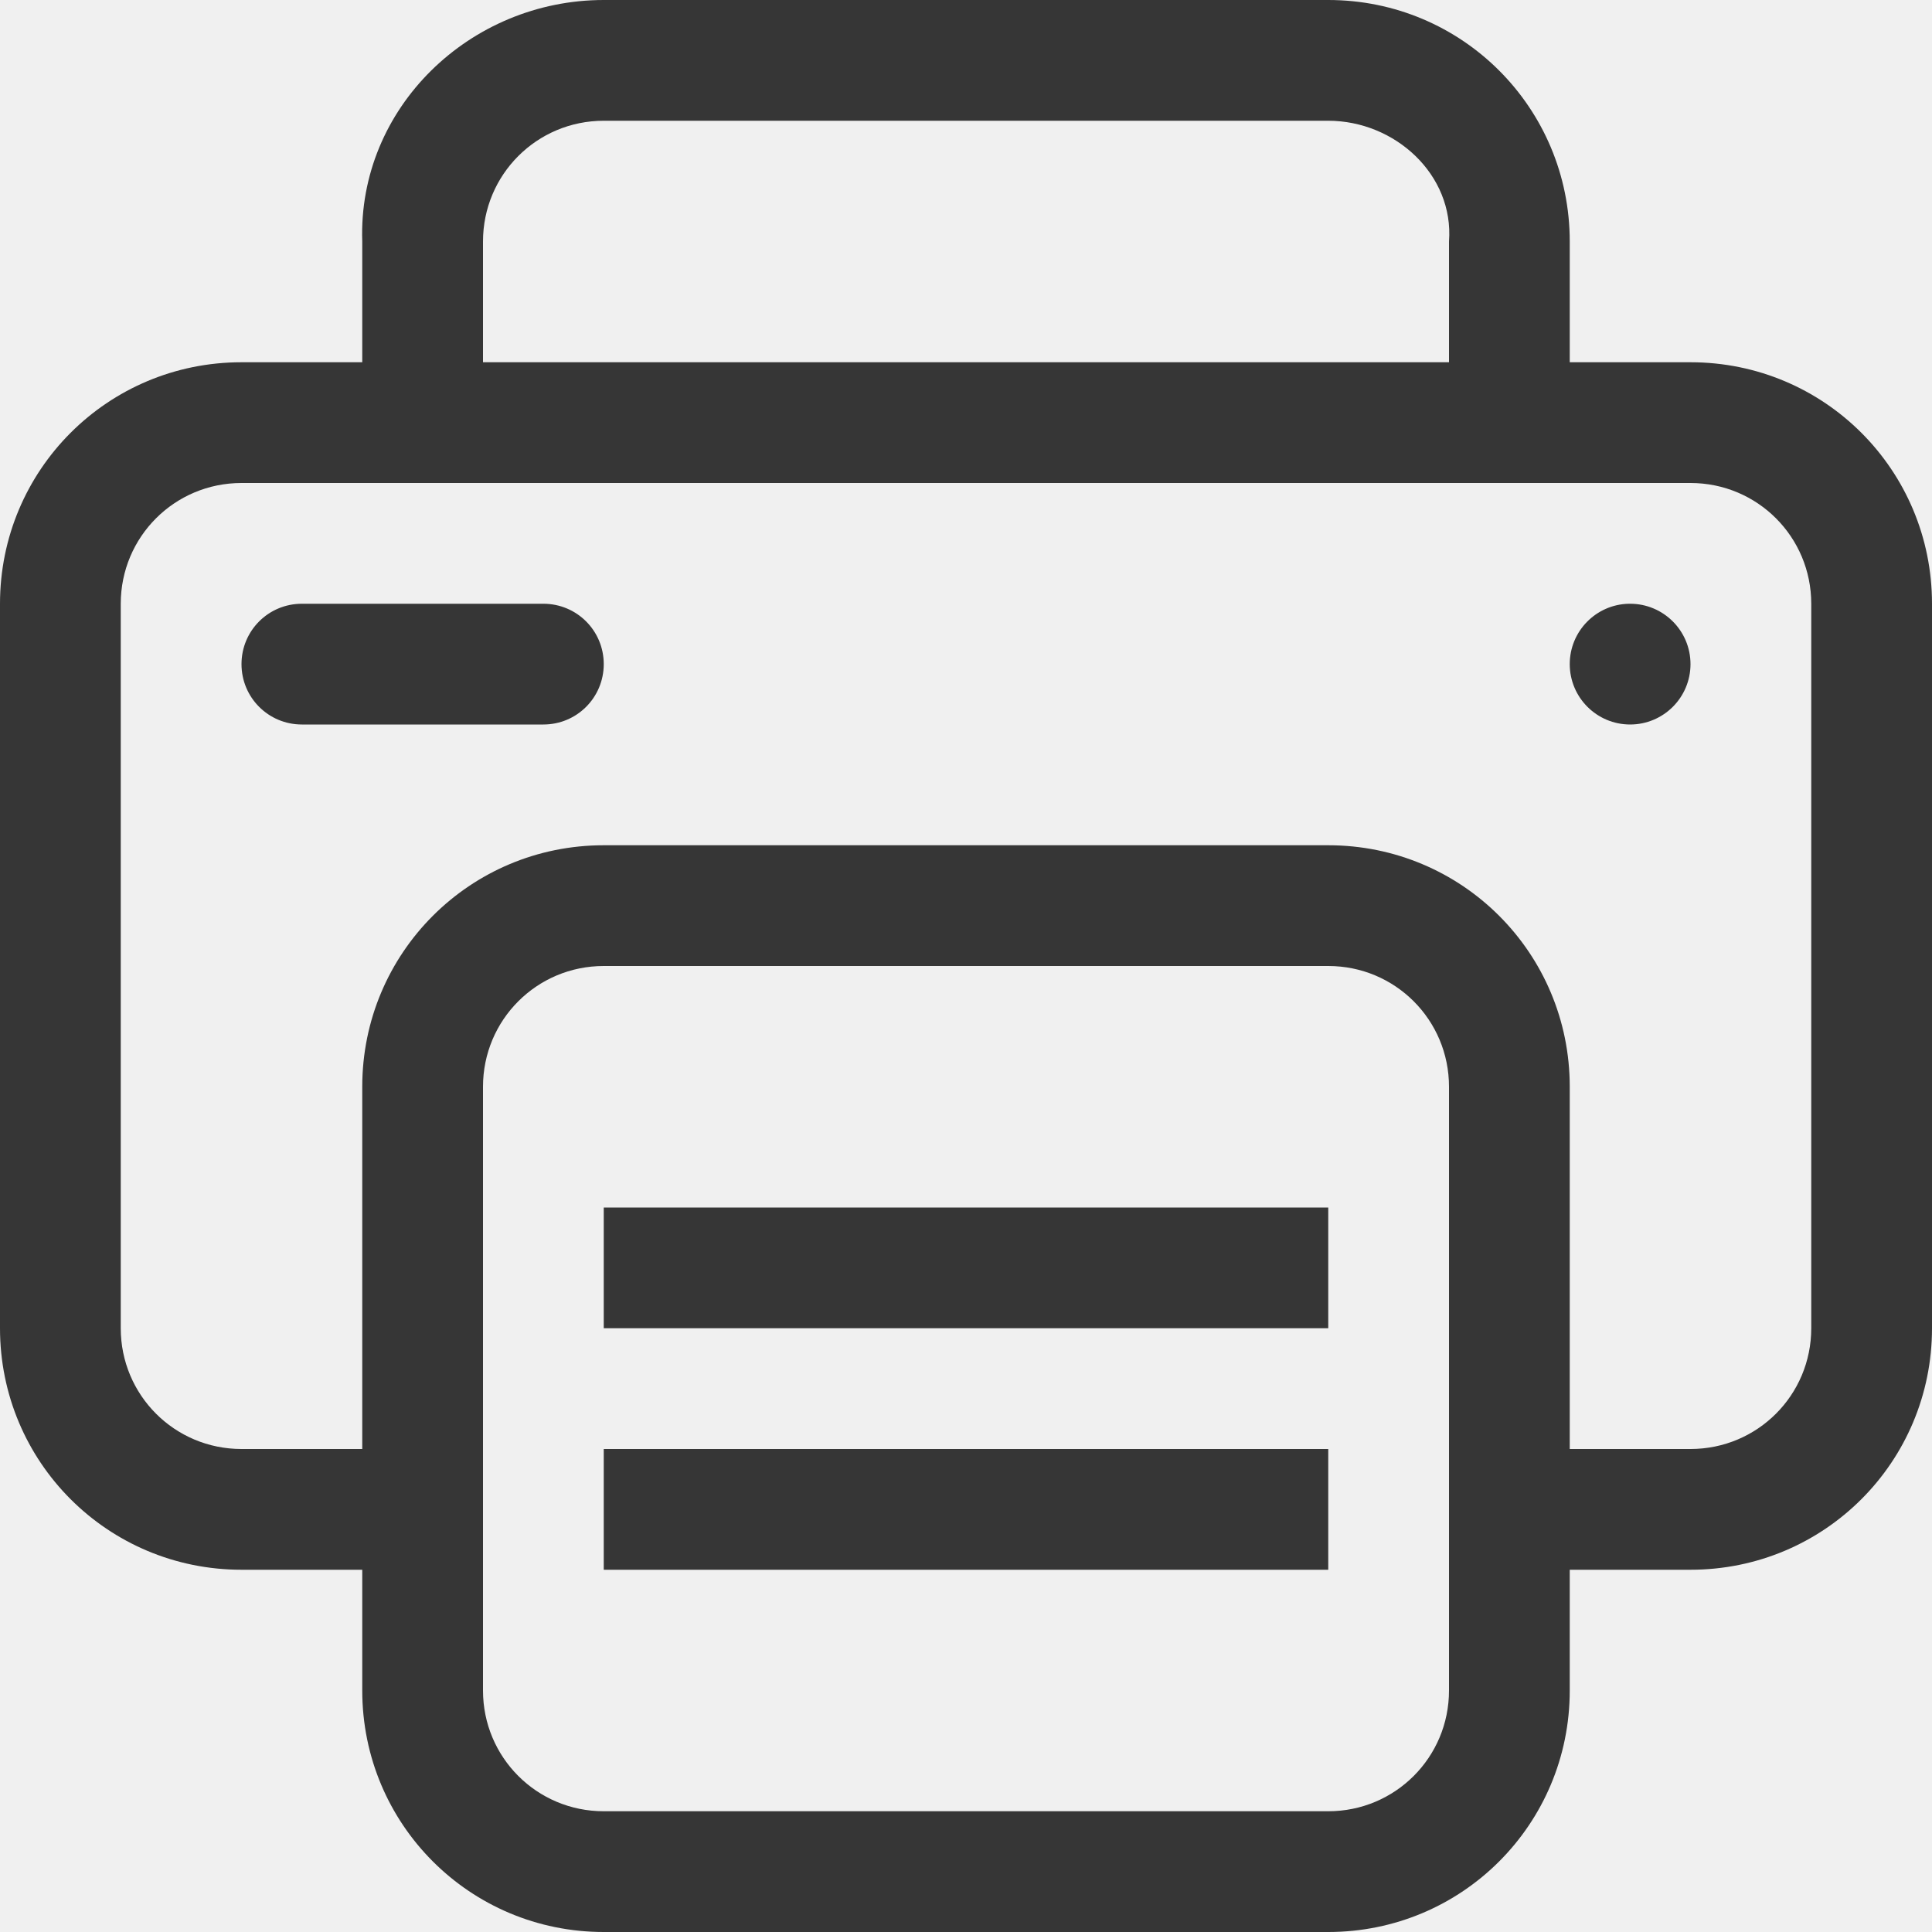
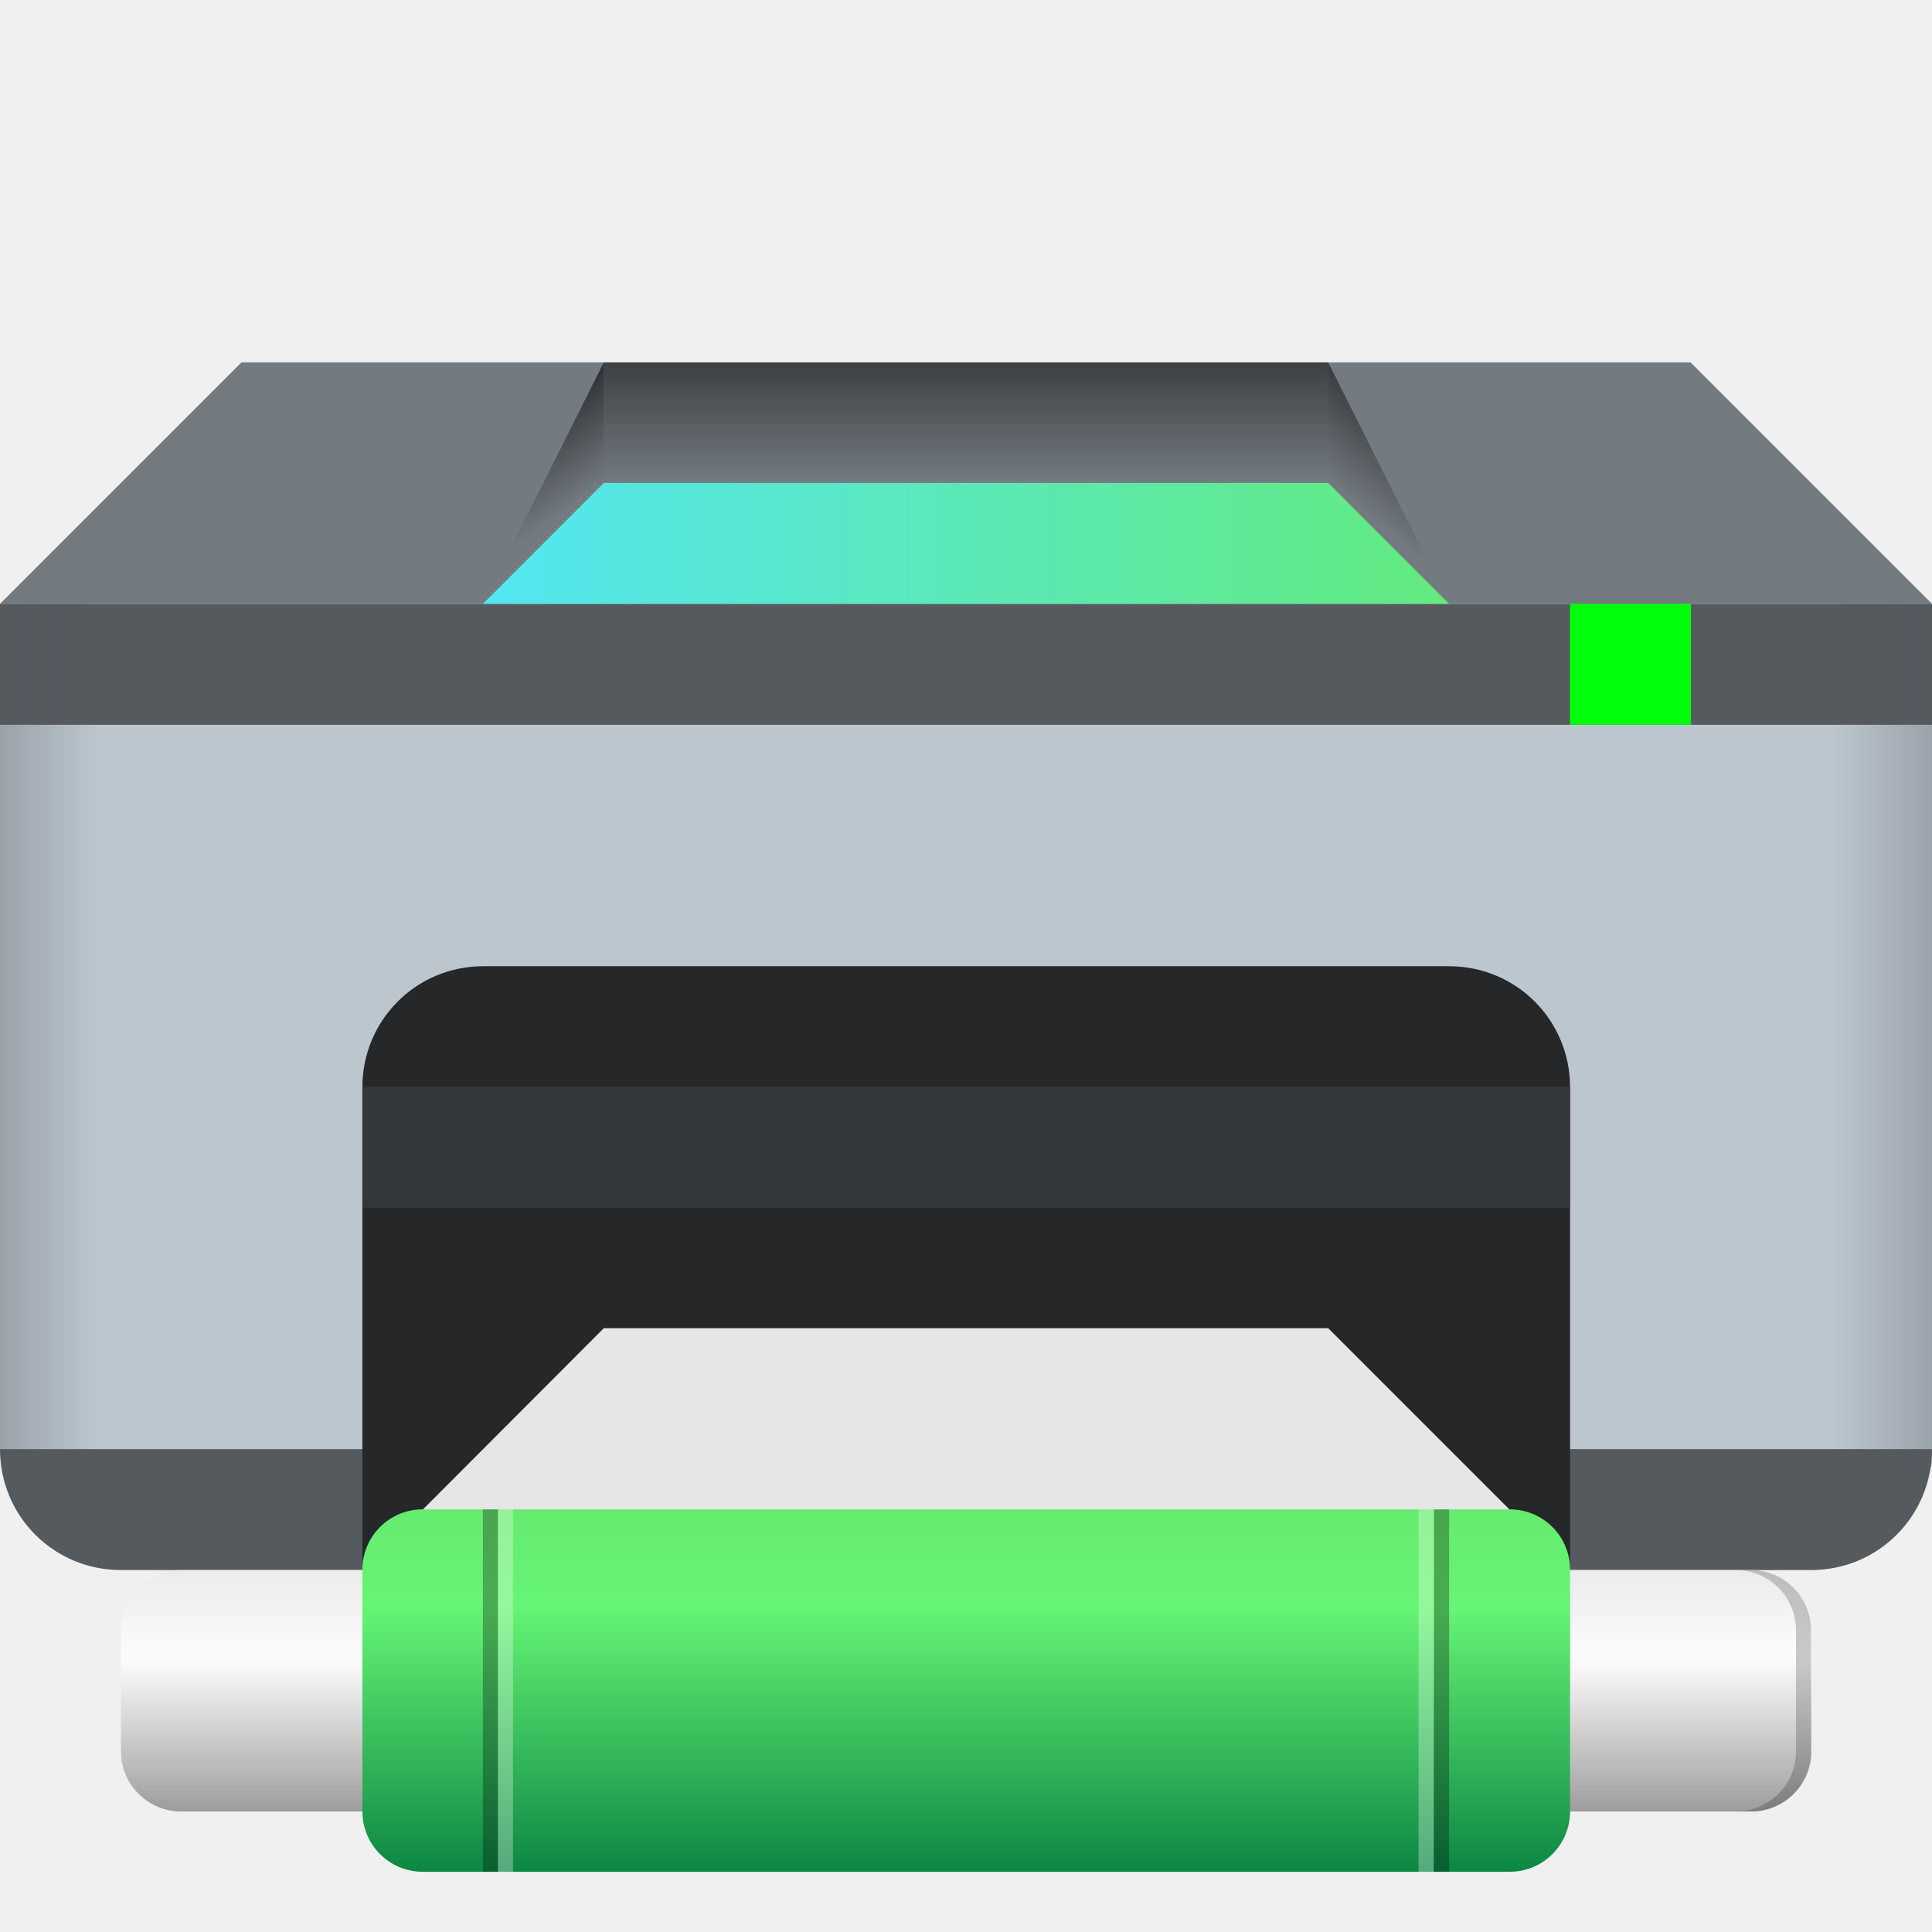
- <svg xmlns="http://www.w3.org/2000/svg" width="16" height="16" version="1.1">
-   <defs>
-     <style id="current-color-scheme" type="text/css">.ColorScheme-Text { color:#363636; } .ColorScheme-Highlight { color:#5294e2; }</style>
+ <svg xmlns="http://www.w3.org/2000/svg" xmlns:xlink="http://www.w3.org/1999/xlink" width="16" height="16" viewBox="0 0 4.233 4.233" version="1.1" id="svg5">
+   <defs id="defs2">
+     <linearGradient xlink:href="#linearGradient90436" id="linearGradient90438" x1="-2" y1="32.5" x2="66" y2="32.5" gradientUnits="userSpaceOnUse" gradientTransform="matrix(0.07559524,0,0,0.07559524,-0.3023812,-0.1133928)" />
+     <linearGradient id="linearGradient90436">
+       <stop style="stop-color:#54595e;stop-opacity:1;" offset="0" id="stop90432" />
+       <stop style="stop-color:#54595e;stop-opacity:0" offset="0.13" id="stop91018" />
+       <stop style="stop-color:#54595e;stop-opacity:0" offset="0.87" id="stop90760" />
+       <stop style="stop-color:#54595e;stop-opacity:1" offset="1" id="stop90434" />
+     </linearGradient>
+     <linearGradient xlink:href="#linearGradient6037" id="linearGradient6039" x1="19.655" y1="26.229" x2="45.655" y2="26.229" gradientUnits="userSpaceOnUse" gradientTransform="matrix(0.08141025,0,0,0.1058333,-0.5417754,-1.585255)" />
+     <linearGradient id="linearGradient6037">
+       <stop style="stop-color:#52e6f1;stop-opacity:1;" offset="0" id="stop6033" />
+       <stop style="stop-color:#63ea7e;stop-opacity:1" offset="1" id="stop6035" />
+     </linearGradient>
+     <linearGradient xlink:href="#linearGradient88582" id="linearGradient88584" x1="42" y1="14" x2="42" y2="16" gradientUnits="userSpaceOnUse" gradientTransform="matrix(0.0721591,0,0,0.1322917,-0.1202651,-1.058333)" />
+     <linearGradient id="linearGradient88582">
+       <stop style="stop-color:#252729;stop-opacity:1;" offset="0" id="stop88578" />
+       <stop style="stop-color:#252729;stop-opacity:0;" offset="1" id="stop88580" />
+     </linearGradient>
+     <linearGradient xlink:href="#linearGradient88582" id="linearGradient9463" x1="1.183" y1="0.333" x2="1.323" y2="0.529" gradientUnits="userSpaceOnUse" gradientTransform="translate(0,0.5291667)" />
+     <linearGradient xlink:href="#linearGradient88582" id="linearGradient9471" x1="3.08" y1="0.319" x2="2.91" y2="0.529" gradientUnits="userSpaceOnUse" gradientTransform="translate(0,0.5291667)" />
+     <linearGradient xlink:href="#linearGradient163636" id="linearGradient163638" x1="74.467" y1="105.92" x2="74.467" y2="114.488" gradientUnits="userSpaceOnUse" gradientTransform="matrix(0.3205929,0,0,0.0617621,-20.69849,-3.102277)" />
+     <linearGradient id="linearGradient163636">
+       <stop style="stop-color:#ebebeb;stop-opacity:1;" offset="0" id="stop163632" />
+       <stop style="stop-color:#fdfdfd;stop-opacity:0.898" offset="0.364" id="stop175885" />
+       <stop style="stop-color:#9c9c9c;stop-opacity:1" offset="1" id="stop163634" />
+     </linearGradient>
+     <linearGradient xlink:href="#linearGradient149033" id="linearGradient149035" x1="33.535" y1="69.62" x2="33.535" y2="80.484" gradientUnits="userSpaceOnUse" gradientTransform="matrix(0.1316399,0,0,0.07305973,-2.165606,-1.779097)" />
+     <linearGradient id="linearGradient149033">
+       <stop style="stop-color:#66eb6e;stop-opacity:1;" offset="0" id="stop149029" />
+       <stop style="stop-color:#66f575;stop-opacity:1" offset="0.271" id="stop156515" />
+       <stop style="stop-color:#0b8643;stop-opacity:0.996" offset="1" id="stop149031" />
+     </linearGradient>
  </defs>
-   <path d="m5 0c-1.108 0-2.037 0.893-2 2v1h-1c-1.108 0-2 0.892-2 2v6c0 1.108 0.892 2 2 2h1v1c0 1.108 0.892 2 2 2h6c1.108 0 2-0.892 2-2v-1h1c1.108 0 2-0.892 2-2v-6c0-1.108-0.892-2-2-2h-1v-1c0-1.108-0.892-2-2-2h-6zm0 1h6c0.554 0 1.042 0.448 1 1v1h-8v-1c0-0.554 0.446-1 1-1zm-3 3h12c0.554 0 1 0.446 1 1v6c0 0.554-0.446 1-1 1h-1v-3c0-1.108-0.892-2-2-2h-6c-1.108 0-2 0.892-2 2v3h-1c-0.554 0-1-0.446-1-1v-6c0-0.554 0.446-1 1-1zm0.5 1c-0.277 0-0.5 0.223-0.5 0.5s0.223 0.5 0.5 0.5h2c0.277 0 0.5-0.223 0.5-0.5s-0.223-0.5-0.5-0.5h-2zm10.988 0a0.5 0.5 0 0 0-0.488 0.5 0.5 0.5 0 0 0 0.5 0.5 0.5 0.5 0 0 0 0.5-0.5 0.5 0.5 0 0 0-0.5-0.5 0.5 0.5 0 0 0-0.012 0zm-8.488 3h6c0.554 0 1 0.446 1 1v3 1 1c0 0.554-0.446 1-1 1h-6c-0.554 0-1-0.446-1-1v-1-1-3c0-0.554 0.446-1 1-1zm0 2v1h6v-1h-6zm0 2v1h6v-1h-6z" style="fill:currentColor" class="ColorScheme-Text" />
+   <path id="rect7546" style="opacity:1;fill:#555a5f;stroke-width:0.306" d="m 4.233,1.323 v 1.852 c 0,0.147 -0.118,0.265 -0.265,0.265 H 0.265 C 0.118,3.44 -1.5828574e-8,3.322 0,3.175 L 2e-7,1.323 Z" />
+   <rect style="opacity:1;fill:#bcc6cf;fill-opacity:1;stroke-width:0.324" id="rect7790" width="4.233" height="1.587" x="0" y="1.588" />
+   <path id="rect8122" style="opacity:1;fill:#737a80;stroke-width:0.265" d="M 0.529,0.794 H 3.704 L 4.233,1.323 H 0 Z" />
+   <path id="rect41096" style="fill:url(#linearGradient90438);fill-opacity:1;stroke-width:0.149;stroke-linecap:round;stroke-linejoin:round;stroke-dasharray:1.783, 0.149" d="m 4.233,1.323 -2e-7,1.89 L 0,3.175 2e-7,1.323 Z" />
+   <rect style="opacity:1;fill:#2e3133;fill-opacity:1;stroke-width:0.265" id="rect8809" width="2.646" height="0.265" x="0.794" y="3.44" />
+   <path id="rect849" style="fill:url(#linearGradient6039);fill-opacity:1;stroke-width:0.208;stroke-linecap:round;stroke-linejoin:round;stroke-dasharray:2.491, 0.208" d="m 1.323,1.058 h 1.587 L 3.175,1.323 H 1.058 Z" />
+   <rect style="opacity:0.7;fill:url(#linearGradient88584);fill-opacity:1;stroke-width:0.195;stroke-linecap:round;stroke-linejoin:round;stroke-dasharray:2.345, 0.195" id="rect88496" width="1.587" height="0.265" x="1.323" y="0.794" />
+   <path id="rect9318" style="opacity:1;fill:url(#linearGradient9463);fill-opacity:1;stroke-width:0.265" d="M 1.323,0.794 V 1.058 L 1.058,1.323 Z" />
+   <path id="rect9320" style="opacity:1;fill:url(#linearGradient9471);fill-opacity:1;stroke-width:0.265" d="M 2.91,0.794 3.175,1.323 2.91,1.058 Z" />
+   <path id="rect86402" style="fill:#252729;stroke-width:0.257;stroke-linecap:round;stroke-linejoin:round;stroke-dasharray:3.08, 0.257" d="m 1.058,2.117 h 2.117 c 0.147,0 0.265,0.118 0.265,0.265 l -2e-7,1.058 H 0.794 l 1.9e-7,-1.058 c 3e-8,-0.147 0.118,-0.265 0.265,-0.265 z" />
+   <rect style="fill:#343739;fill-opacity:1;stroke-width:0.171;stroke-linecap:round;stroke-linejoin:round;stroke-dasharray:2.049, 0.171" id="rect96780" width="2.646" height="0.265" x="0.794" y="2.381" />
+   <path d="m 1.323,2.91 h 1.587 L 3.44,3.44 H 0.794 Z" style="fill:#e6e6e6;stroke-width:0.058;stroke-linecap:round;stroke-linejoin:round;stroke-dasharray:0.696, 0.058" id="path1558" />
+   <rect style="opacity:1;fill:#00ff0a;fill-opacity:1;stroke-width:0.265" id="rect10383" width="0.265" height="0.265" x="3.44" y="1.323" />
+   <g id="g934">
+     <rect style="fill:url(#linearGradient163638);fill-opacity:1;stroke-width:0.074;stroke-linecap:round;stroke-linejoin:round" id="rect160861" width="3.704" height="0.529" x="0.265" y="3.44" ry="0.132" />
+     <path id="rect160861-5" style="opacity:0.2;fill:#000000;fill-opacity:0.996;stroke-width:0.074;stroke-linecap:round;stroke-linejoin:round" d="m 3.803,3.44 c 0.073,0 0.132,0.059 0.132,0.132 v 0.265 c 0,0.073 -0.059,0.132 -0.132,0.132 h 0.033 c 0.073,0 0.132,-0.059 0.132,-0.132 V 3.572 c 0,-0.073 -0.059,-0.132 -0.132,-0.132 z" />
+     <rect style="fill:url(#linearGradient149035);fill-opacity:1;stroke-width:0.052;stroke-linecap:round;stroke-linejoin:round" id="rect144869" width="2.646" height="0.794" x="0.794" y="3.307" ry="0.132" />
+     <path id="rect1858" style="opacity:0.3;fill:#000000;fill-opacity:0.996;stroke-width:0.198;stroke-linecap:round;stroke-linejoin:round" d="m 1.058,3.307 v 0.794 h 0.033 v -0.794 z m 2.084,0 v 0.794 h 0.033 v -0.794 z" />
+     <path id="rect2034" style="opacity:0.3;fill:#ffffff;fill-opacity:0.996;stroke-width:0.198;stroke-linecap:round;stroke-linejoin:round" d="m 1.091,3.307 v 0.794 h 0.033 v -0.794 z m 2.017,0 v 0.794 h 0.033 v -0.794 z" />
+   </g>
</svg>
